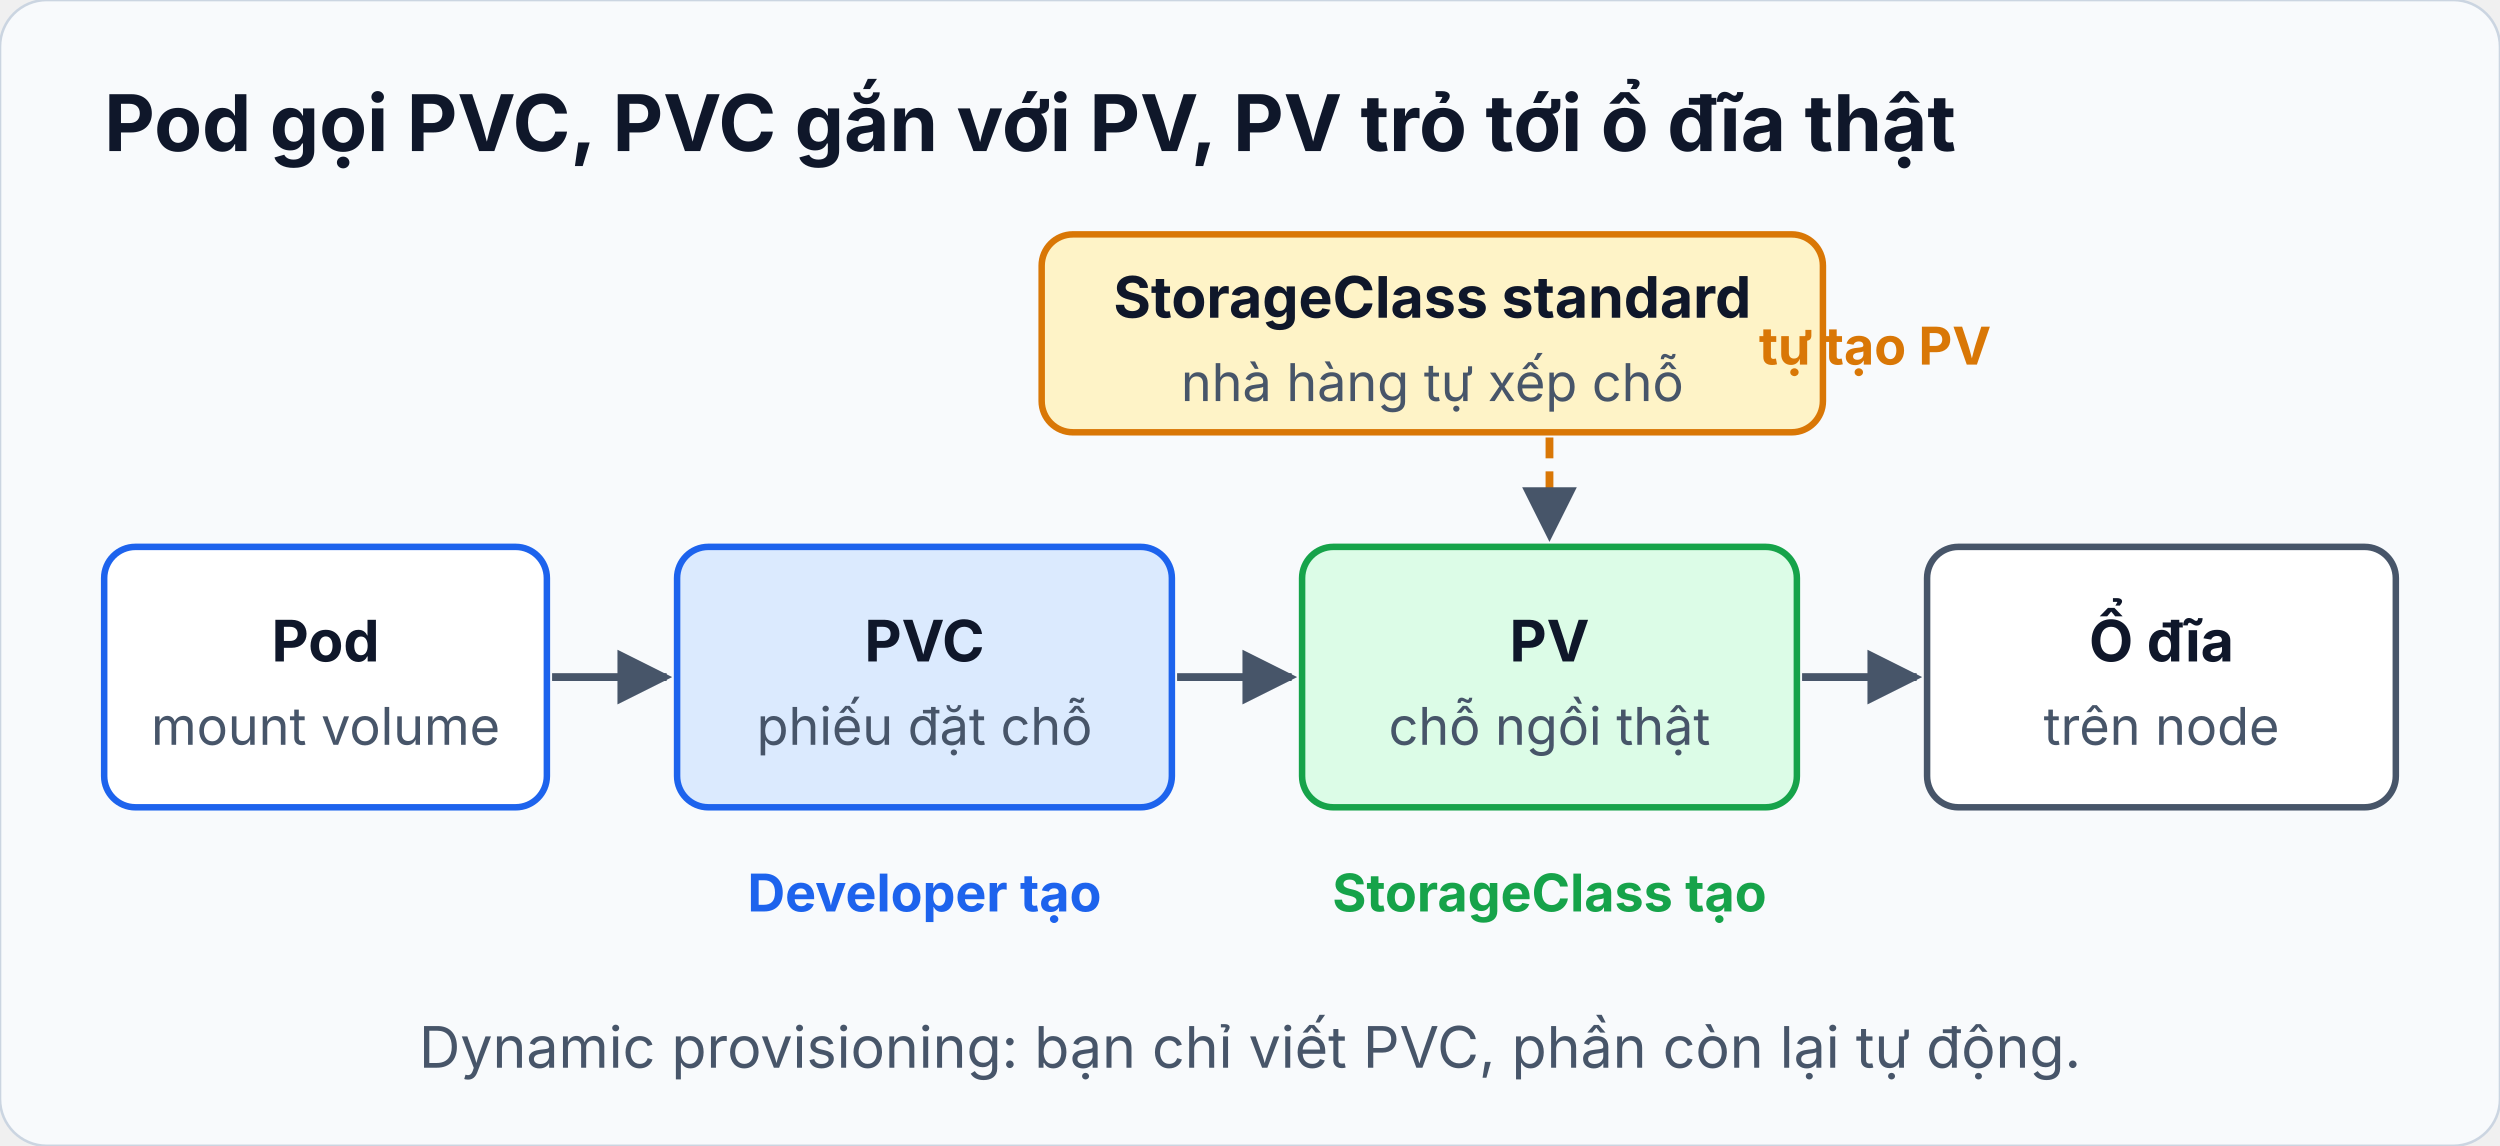
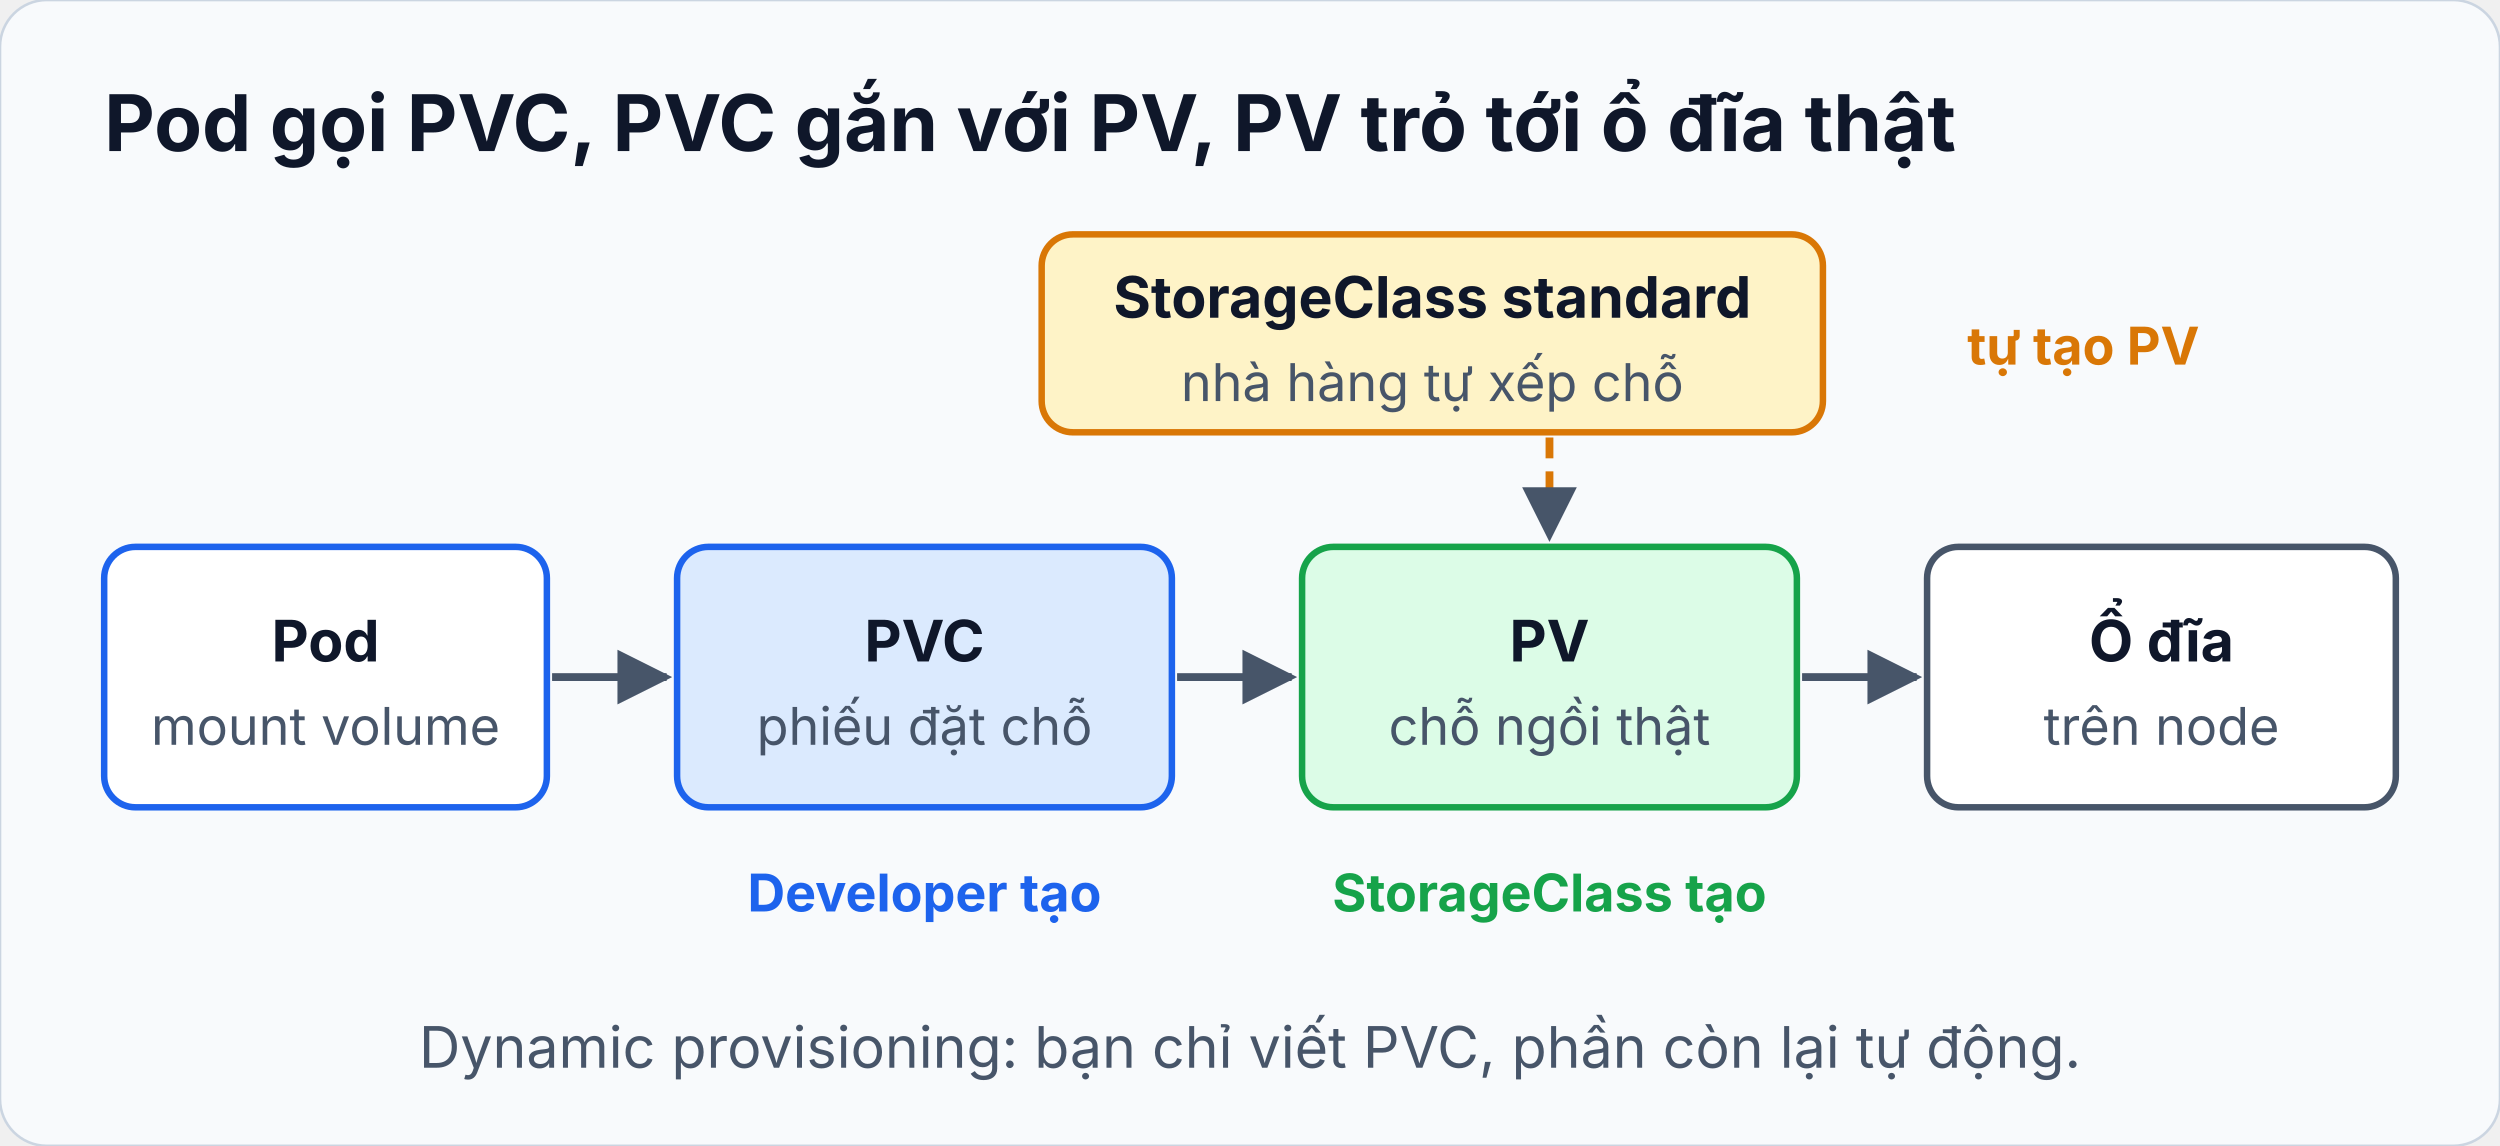
<svg xmlns="http://www.w3.org/2000/svg" viewBox="0 0 960 440" width="960" height="440" font-family="Inter, 'Segoe UI', system-ui, sans-serif">
  <defs>
    <marker id="a" viewBox="0 0 10 10" refX="9" refY="5" markerWidth="7" markerHeight="7" orient="auto-start-reverse">
      <path d="M0 0L10 5L0 10z" fill="#475569" />
    </marker>
  </defs>
  <rect width="960" height="440" rx="18" fill="#f8fafc" stroke="#cbd5e1" />
  <text x="40" y="58" font-size="30" font-weight="700" fill="#0f172a">Pod gọi PVC, PVC gắn với PV, PV trỏ tới ổ đĩa thật</text>
  <rect x="400" y="90" width="300" height="76" rx="12" fill="#fef3c7" stroke="#d97706" stroke-width="2.5" />
  <text x="550" y="122" font-size="22" font-weight="700" text-anchor="middle" fill="#0f172a">StorageClass standard</text>
  <text x="550" y="154" font-size="20" text-anchor="middle" fill="#475569">nhà hàng tự xếp chỗ</text>
  <rect x="40" y="210" width="170" height="100" rx="12" fill="#ffffff" stroke="#1d63ed" stroke-width="2.5" />
  <text x="125" y="254" font-size="22" font-weight="700" text-anchor="middle" fill="#0f172a">Pod</text>
  <text x="125" y="286" font-size="20" text-anchor="middle" fill="#475569">mount volume</text>
  <rect x="260" y="210" width="190" height="100" rx="12" fill="#dbeafe" stroke="#1d63ed" stroke-width="2.5" />
  <text x="355" y="254" font-size="22" font-weight="700" text-anchor="middle" fill="#0f172a">PVC</text>
  <text x="355" y="286" font-size="20" text-anchor="middle" fill="#475569">phiếu đặt chỗ</text>
  <rect x="500" y="210" width="190" height="100" rx="12" fill="#dcfce7" stroke="#16a34a" stroke-width="2.5" />
  <text x="595" y="254" font-size="22" font-weight="700" text-anchor="middle" fill="#0f172a">PV</text>
  <text x="595" y="286" font-size="20" text-anchor="middle" fill="#475569">chỗ ngồi thật</text>
  <rect x="740" y="210" width="180" height="100" rx="12" fill="#ffffff" stroke="#475569" stroke-width="2.5" />
  <text x="830" y="254" font-size="22" font-weight="700" text-anchor="middle" fill="#0f172a">Ổ đĩa</text>
  <text x="830" y="286" font-size="20" text-anchor="middle" fill="#475569">trên node</text>
  <path d="M212 260L256 260" stroke="#475569" stroke-width="3" marker-end="url(#a)" />
  <path d="M452 260L496 260" stroke="#475569" stroke-width="3" marker-end="url(#a)" />
  <path d="M692 260L736 260" stroke="#475569" stroke-width="3" marker-end="url(#a)" />
  <path d="M595 168L595 206" stroke="#d97706" stroke-width="3" stroke-dasharray="8 5" marker-end="url(#a)" />
-   <text x="720" y="140" font-size="20" font-weight="700" text-anchor="middle" fill="#d97706">tự tạo PV</text>
+   <text x="800" y="140" font-size="20" font-weight="700" text-anchor="middle" fill="#d97706">tự tạo PV</text>
  <text x="355" y="350" font-size="20" font-weight="700" text-anchor="middle" fill="#1d63ed">Developer tạo</text>
  <text x="595" y="350" font-size="20" font-weight="700" text-anchor="middle" fill="#16a34a">StorageClass tạo</text>
  <text x="480" y="410" font-size="22" text-anchor="middle" fill="#475569">Dynamic provisioning: bạn chỉ viết PVC, phần còn lại tự động.</text>
</svg>
